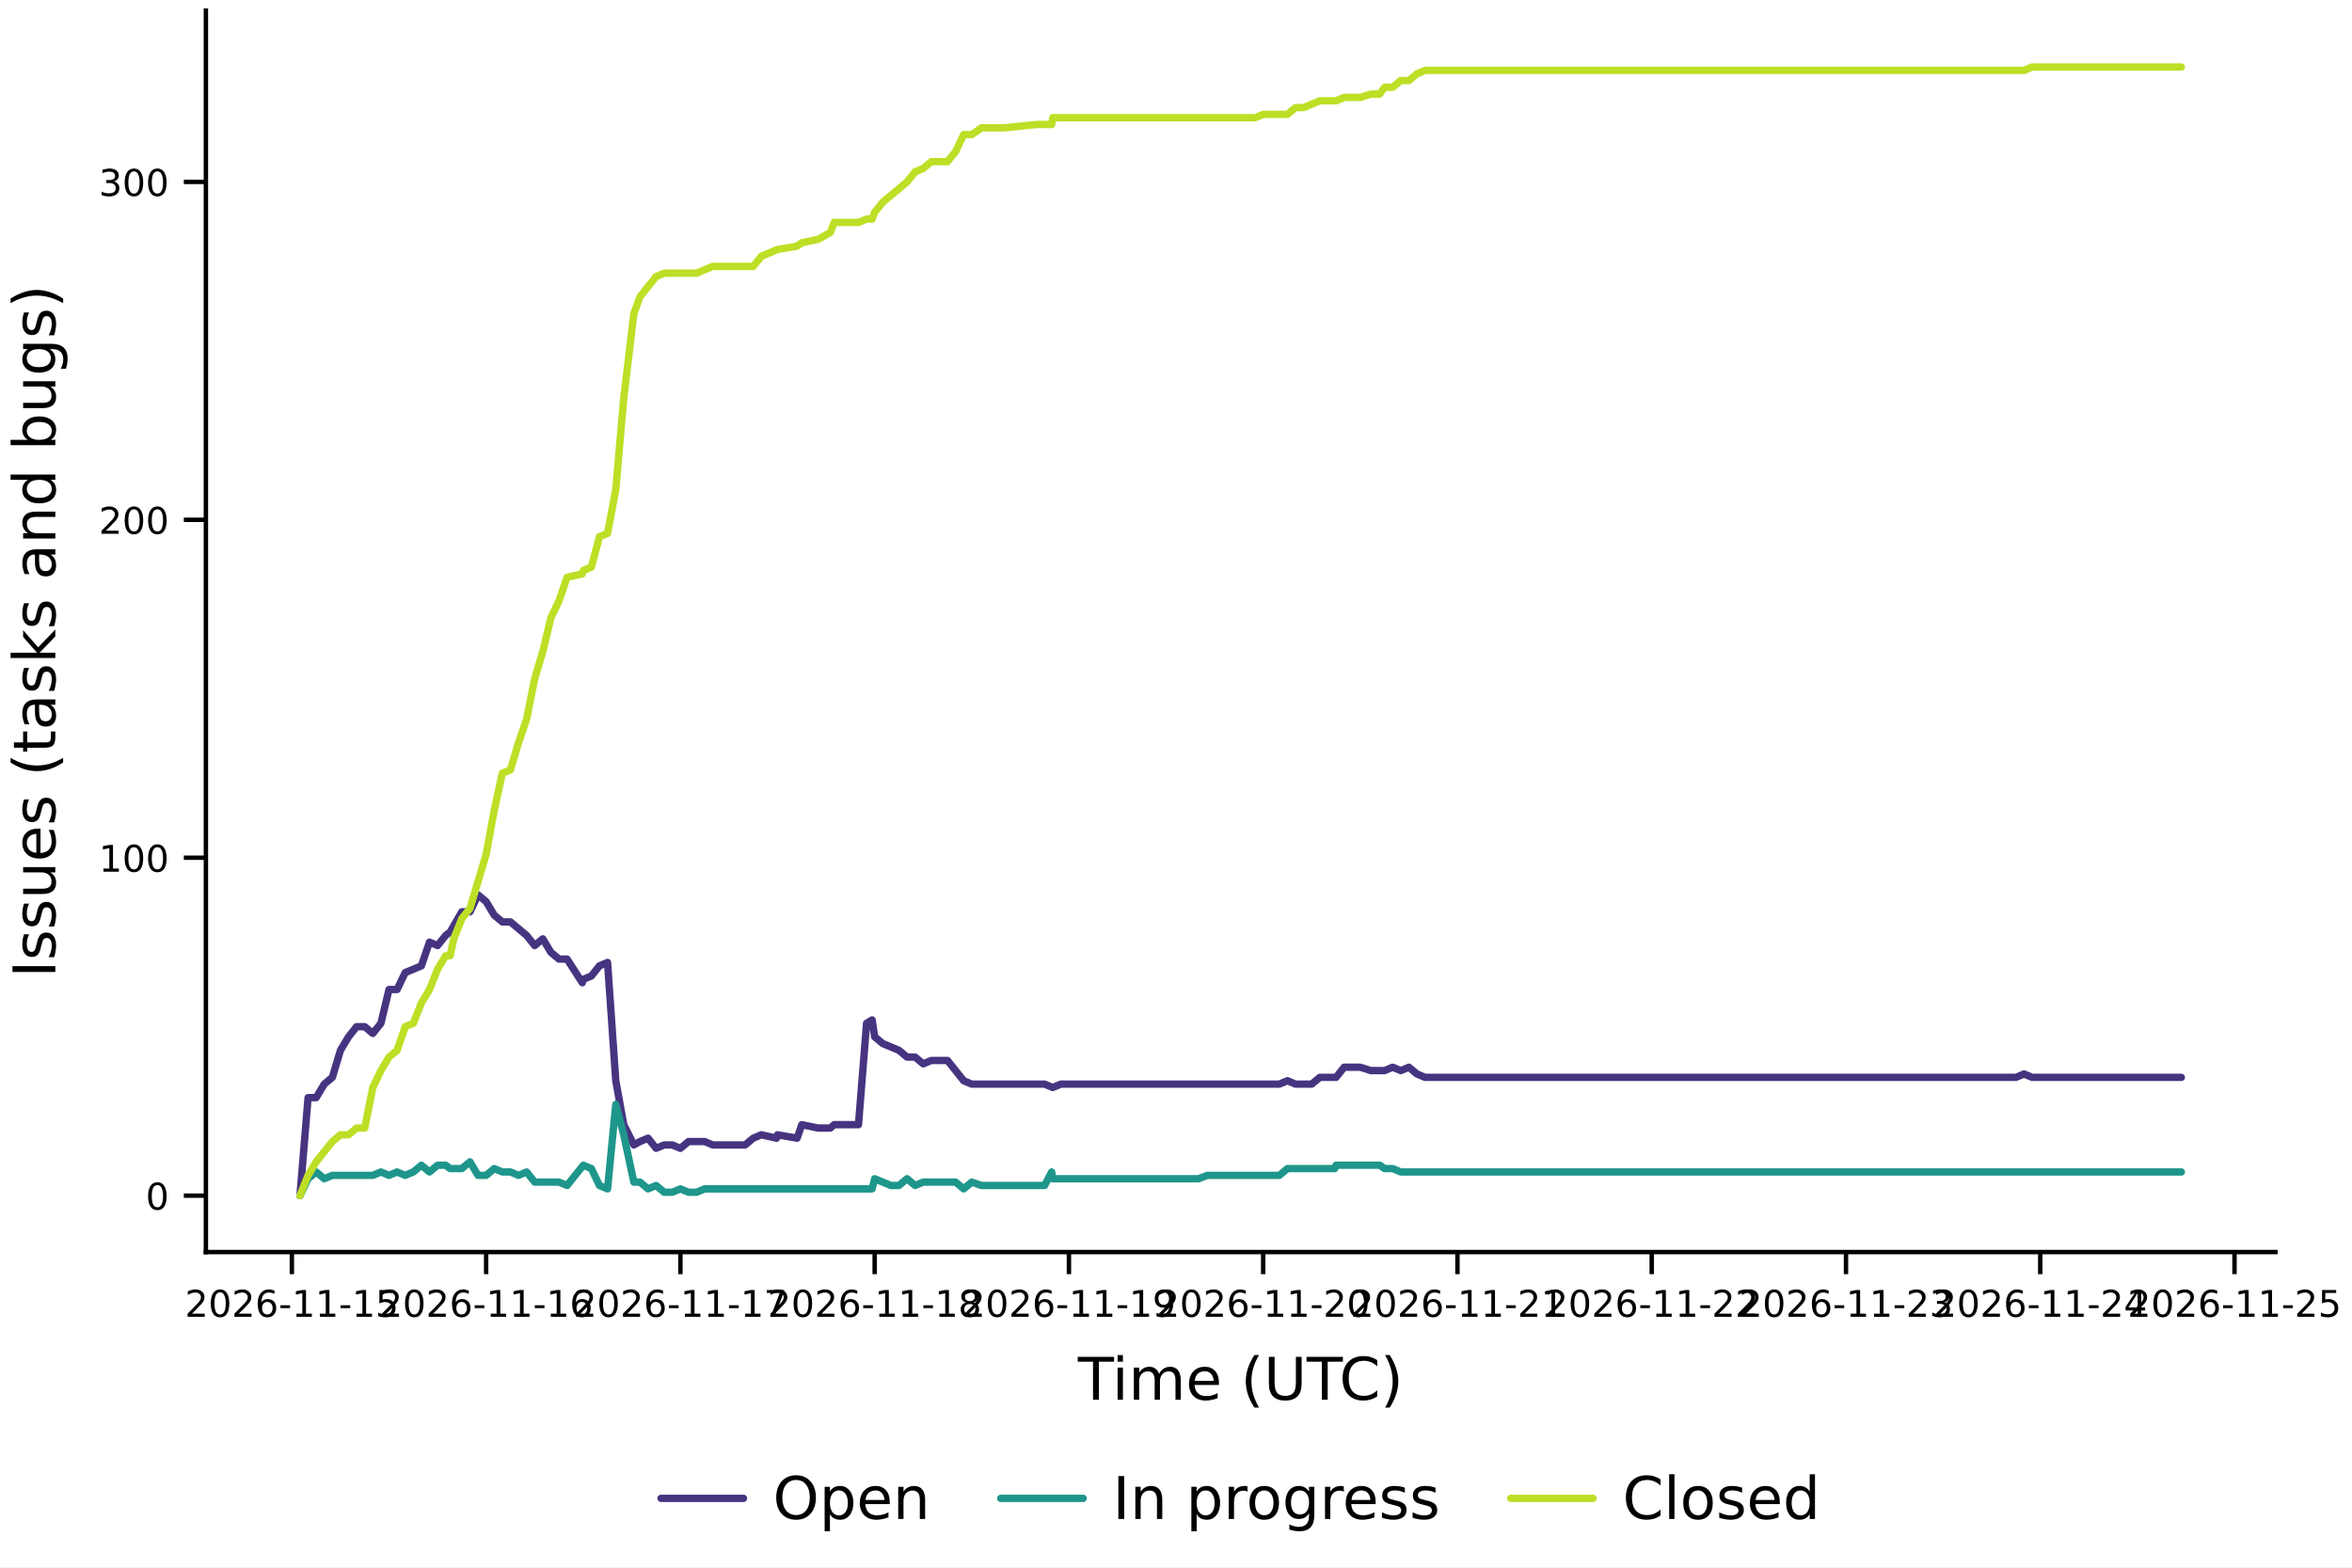
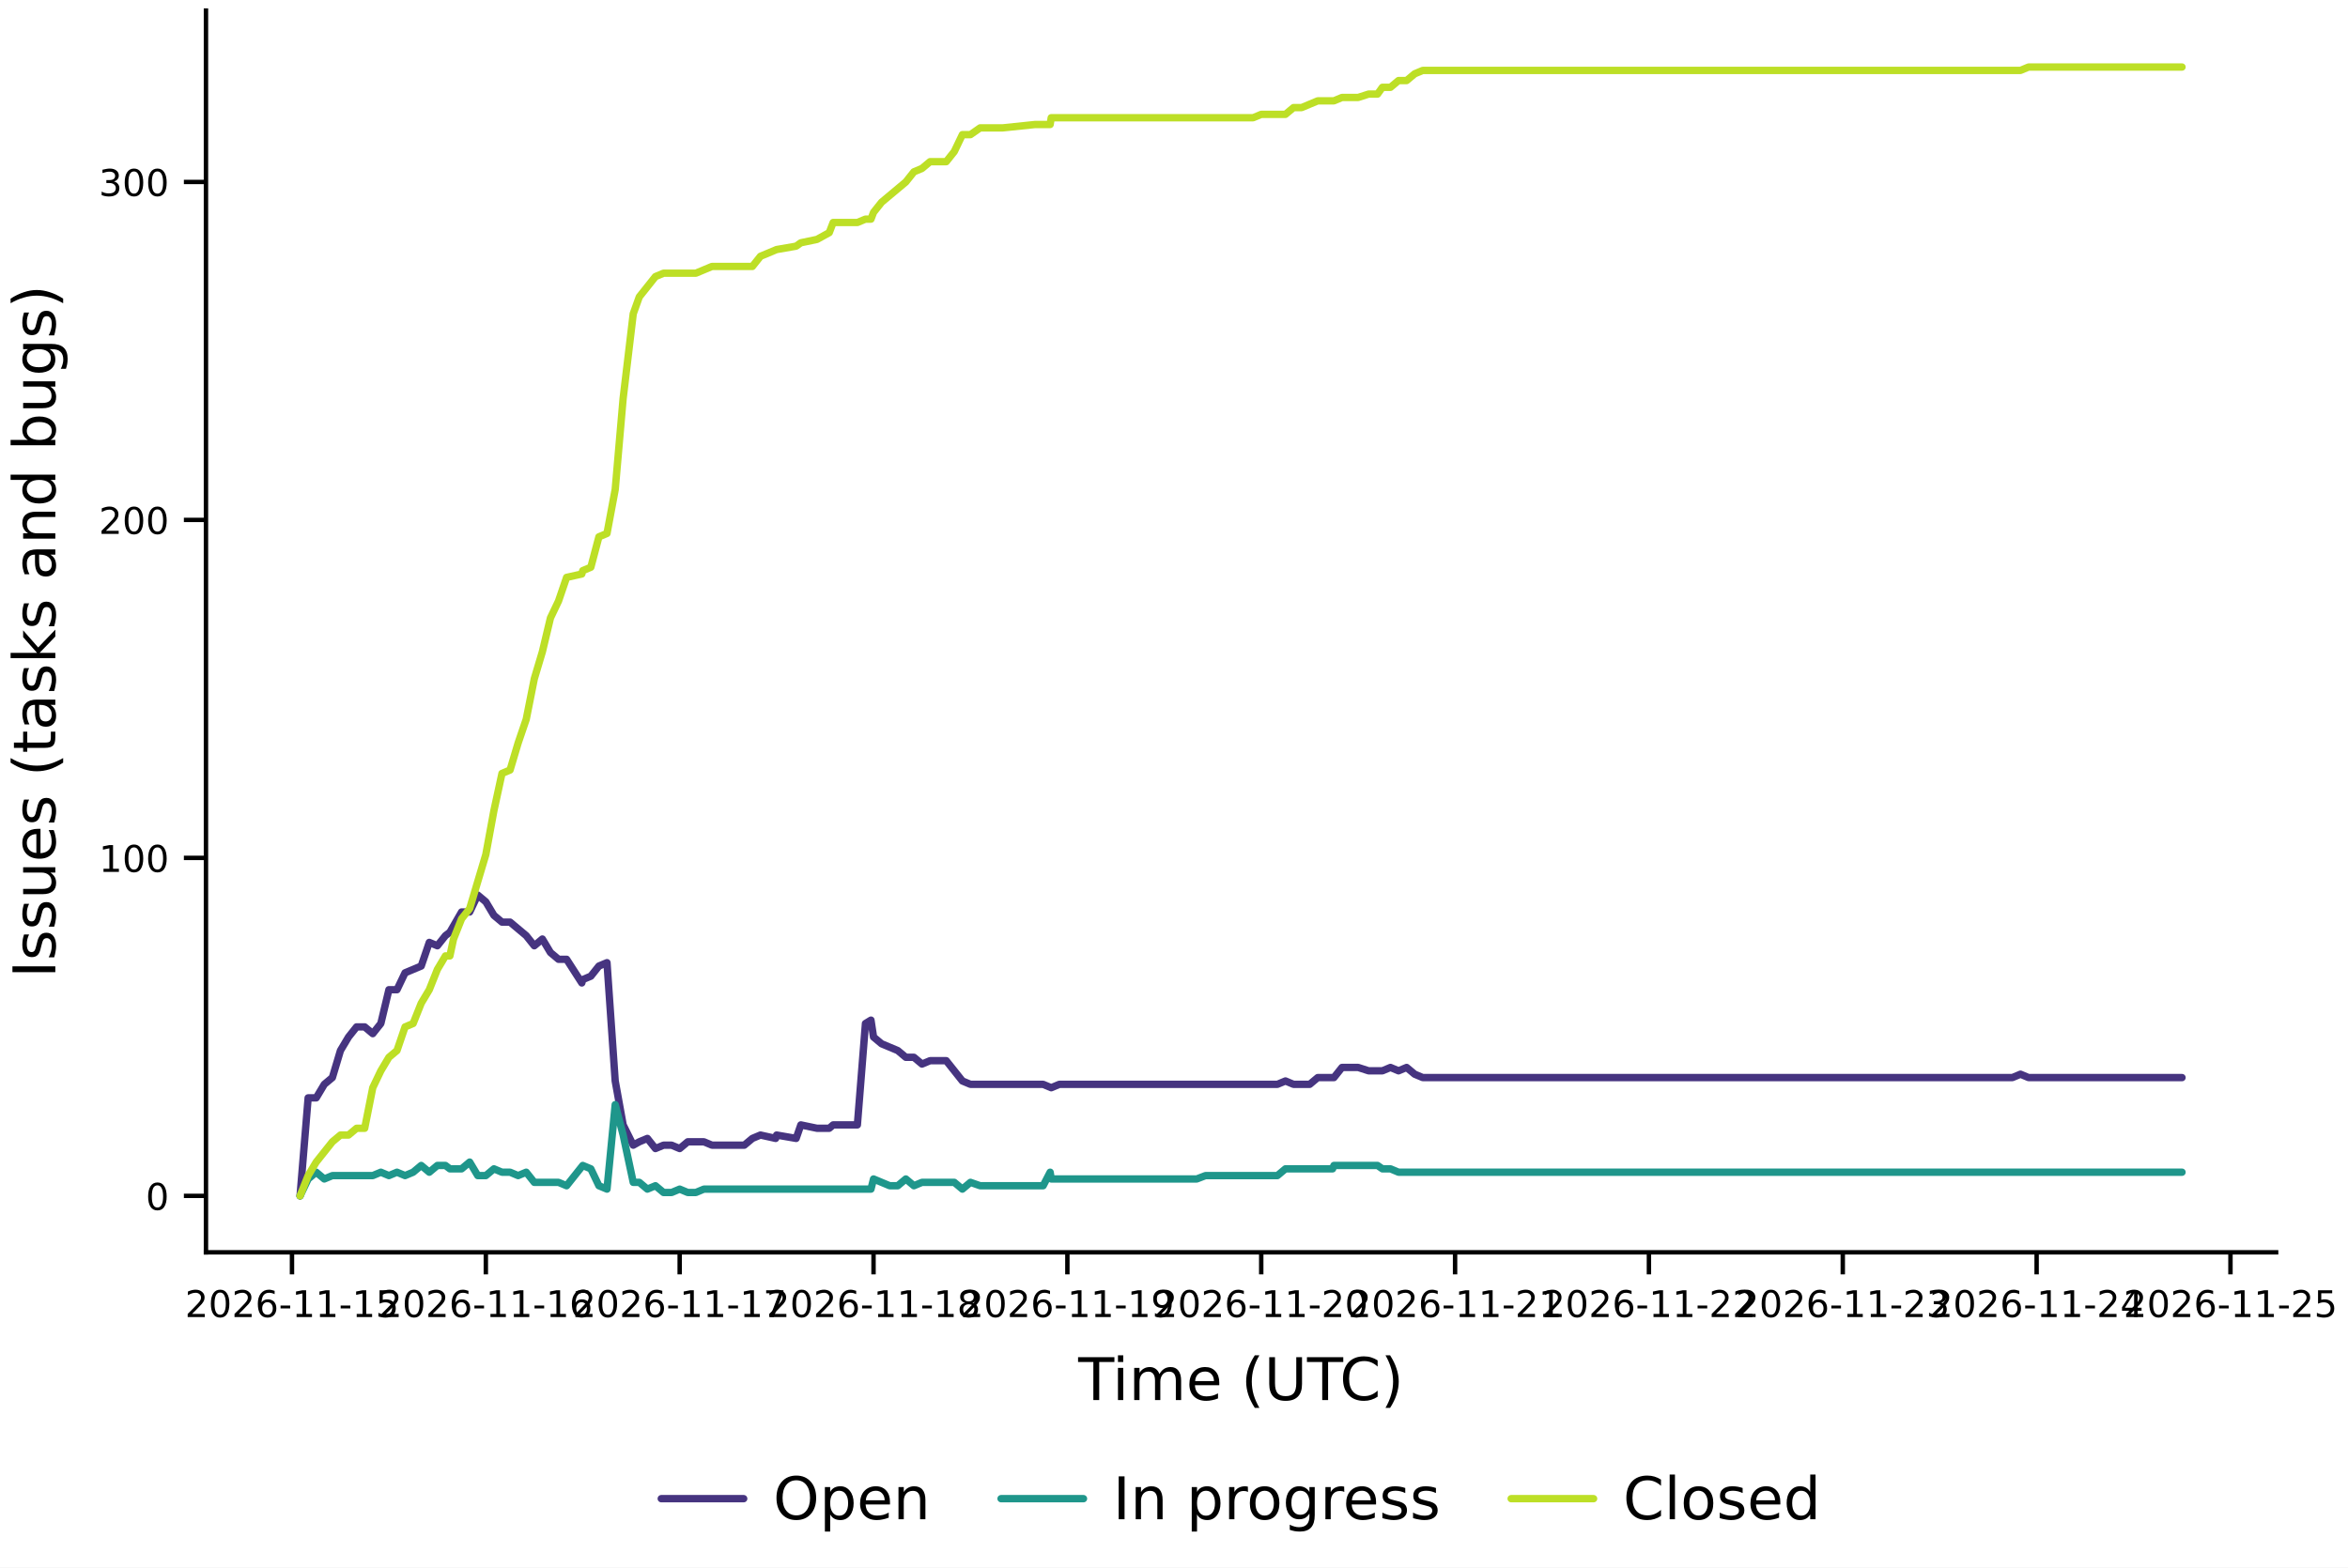
- <svg xmlns="http://www.w3.org/2000/svg" xmlns:xlink="http://www.w3.org/1999/xlink" width="319.664pt" height="213.046pt" viewBox="0 0 319.664 213.046" version="1.1">
+ <svg xmlns="http://www.w3.org/2000/svg" xmlns:xlink="http://www.w3.org/1999/xlink" width="319.024pt" height="213.046pt" viewBox="0 0 319.024 213.046" version="1.1">
  <defs>
    <style type="text/css">*{stroke-linejoin: round; stroke-linecap: butt}</style>
  </defs>
  <g id="figure_1">
    <g id="patch_1">
-       <path d="M 0 213.046  L 319.664 213.046  L 319.664 0  L 0 0  z " style="fill: #ffffff" />
+       <path d="M 0 213.046  L 319.024 213.046  L 319.024 0  L 0 0  z " style="fill: #ffffff" />
    </g>
    <g id="axes_1">
      <g id="patch_2">
        <path d="M 27.984 170.203  L 309.256 170.203  L 309.256 1.44  L 27.984 1.44  z " style="fill: #ffffff" />
      </g>
      <g id="matplotlib.axis_1">
        <g id="xtick_1">
          <g id="line2d_1">
            <defs>
-               <path id="m66237bf00c" d="M 0 0  L 0 3  " style="stroke: #000000; stroke-width: 0.6" />
+               <path id="m0bb7d80830" d="M 0 0  L 0 3  " style="stroke: #000000; stroke-width: 0.6" />
            </defs>
            <g>
-               <use xlink:href="#m66237bf00c" x="39.669" y="170.203" style="stroke: #000000; stroke-width: 0.6" />
+               <use xlink:href="#m0bb7d80830" x="39.672" y="170.203" style="stroke: #000000; stroke-width: 0.6" />
            </g>
          </g>
          <g id="text_1">
-             <text style="font-size: 5px; font-family: 'DejaVu Sans', sans-serif; text-anchor: middle" x="39.669" y="179.002" transform="rotate(-0 39.66933 179.0017)">2026-11-15</text>
+             <text style="font-size: 5px; font-family: 'DejaVu Sans', sans-serif; text-anchor: middle" x="39.672" y="179.002" transform="rotate(-0 39.67201 179.0017)">2026-11-15</text>
          </g>
        </g>
        <g id="xtick_2">
          <g id="line2d_2">
            <g>
-               <use xlink:href="#m66237bf00c" x="66.072" y="170.203" style="stroke: #000000; stroke-width: 0.6" />
+               <use xlink:href="#m0bb7d80830" x="66.01" y="170.203" style="stroke: #000000; stroke-width: 0.6" />
            </g>
          </g>
          <g id="text_2">
-             <text style="font-size: 5px; font-family: 'DejaVu Sans', sans-serif; text-anchor: middle" x="66.072" y="179.002" transform="rotate(-0 66.07188 179.0017)">2026-11-16</text>
+             <text style="font-size: 5px; font-family: 'DejaVu Sans', sans-serif; text-anchor: middle" x="66.01" y="179.002" transform="rotate(-0 66.01034 179.0017)">2026-11-16</text>
          </g>
        </g>
        <g id="xtick_3">
          <g id="line2d_3">
            <g>
-               <use xlink:href="#m66237bf00c" x="92.474" y="170.203" style="stroke: #000000; stroke-width: 0.6" />
+               <use xlink:href="#m0bb7d80830" x="92.349" y="170.203" style="stroke: #000000; stroke-width: 0.6" />
            </g>
          </g>
          <g id="text_3">
-             <text style="font-size: 5px; font-family: 'DejaVu Sans', sans-serif; text-anchor: middle" x="92.474" y="179.002" transform="rotate(-0 92.47442 179.0017)">2026-11-17</text>
+             <text style="font-size: 5px; font-family: 'DejaVu Sans', sans-serif; text-anchor: middle" x="92.349" y="179.002" transform="rotate(-0 92.34868 179.0017)">2026-11-17</text>
          </g>
        </g>
        <g id="xtick_4">
          <g id="line2d_4">
            <g>
-               <use xlink:href="#m66237bf00c" x="118.877" y="170.203" style="stroke: #000000; stroke-width: 0.6" />
+               <use xlink:href="#m0bb7d80830" x="118.687" y="170.203" style="stroke: #000000; stroke-width: 0.6" />
            </g>
          </g>
          <g id="text_4">
-             <text style="font-size: 5px; font-family: 'DejaVu Sans', sans-serif; text-anchor: middle" x="118.877" y="179.002" transform="rotate(-0 118.877 179.0017)">2026-11-18</text>
+             <text style="font-size: 5px; font-family: 'DejaVu Sans', sans-serif; text-anchor: middle" x="118.687" y="179.002" transform="rotate(-0 118.687 179.0017)">2026-11-18</text>
          </g>
        </g>
        <g id="xtick_5">
          <g id="line2d_5">
            <g>
-               <use xlink:href="#m66237bf00c" x="145.28" y="170.203" style="stroke: #000000; stroke-width: 0.6" />
+               <use xlink:href="#m0bb7d80830" x="145.025" y="170.203" style="stroke: #000000; stroke-width: 0.6" />
            </g>
          </g>
          <g id="text_5">
-             <text style="font-size: 5px; font-family: 'DejaVu Sans', sans-serif; text-anchor: middle" x="145.28" y="179.002" transform="rotate(-0 145.2795 179.0017)">2026-11-19</text>
+             <text style="font-size: 5px; font-family: 'DejaVu Sans', sans-serif; text-anchor: middle" x="145.025" y="179.002" transform="rotate(-0 145.0253 179.0017)">2026-11-19</text>
          </g>
        </g>
        <g id="xtick_6">
          <g id="line2d_6">
            <g>
-               <use xlink:href="#m66237bf00c" x="171.682" y="170.203" style="stroke: #000000; stroke-width: 0.6" />
+               <use xlink:href="#m0bb7d80830" x="171.364" y="170.203" style="stroke: #000000; stroke-width: 0.6" />
            </g>
          </g>
          <g id="text_6">
-             <text style="font-size: 5px; font-family: 'DejaVu Sans', sans-serif; text-anchor: middle" x="171.682" y="179.002" transform="rotate(-0 171.6821 179.0017)">2026-11-20</text>
+             <text style="font-size: 5px; font-family: 'DejaVu Sans', sans-serif; text-anchor: middle" x="171.364" y="179.002" transform="rotate(-0 171.3637 179.0017)">2026-11-20</text>
          </g>
        </g>
        <g id="xtick_7">
          <g id="line2d_7">
            <g>
-               <use xlink:href="#m66237bf00c" x="198.085" y="170.203" style="stroke: #000000; stroke-width: 0.6" />
+               <use xlink:href="#m0bb7d80830" x="197.702" y="170.203" style="stroke: #000000; stroke-width: 0.6" />
            </g>
          </g>
          <g id="text_7">
-             <text style="font-size: 5px; font-family: 'DejaVu Sans', sans-serif; text-anchor: middle" x="198.085" y="179.002" transform="rotate(-0 198.0846 179.0017)">2026-11-21</text>
+             <text style="font-size: 5px; font-family: 'DejaVu Sans', sans-serif; text-anchor: middle" x="197.702" y="179.002" transform="rotate(-0 197.702 179.0017)">2026-11-21</text>
          </g>
        </g>
        <g id="xtick_8">
          <g id="line2d_8">
            <g>
-               <use xlink:href="#m66237bf00c" x="224.487" y="170.203" style="stroke: #000000; stroke-width: 0.6" />
+               <use xlink:href="#m0bb7d80830" x="224.04" y="170.203" style="stroke: #000000; stroke-width: 0.6" />
            </g>
          </g>
          <g id="text_8">
-             <text style="font-size: 5px; font-family: 'DejaVu Sans', sans-serif; text-anchor: middle" x="224.487" y="179.002" transform="rotate(-0 224.4871 179.0017)">2026-11-22</text>
+             <text style="font-size: 5px; font-family: 'DejaVu Sans', sans-serif; text-anchor: middle" x="224.04" y="179.002" transform="rotate(-0 224.0403 179.0017)">2026-11-22</text>
          </g>
        </g>
        <g id="xtick_9">
          <g id="line2d_9">
            <g>
-               <use xlink:href="#m66237bf00c" x="250.89" y="170.203" style="stroke: #000000; stroke-width: 0.6" />
+               <use xlink:href="#m0bb7d80830" x="250.379" y="170.203" style="stroke: #000000; stroke-width: 0.6" />
            </g>
          </g>
          <g id="text_9">
-             <text style="font-size: 5px; font-family: 'DejaVu Sans', sans-serif; text-anchor: middle" x="250.89" y="179.002" transform="rotate(-0 250.8897 179.0017)">2026-11-23</text>
+             <text style="font-size: 5px; font-family: 'DejaVu Sans', sans-serif; text-anchor: middle" x="250.379" y="179.002" transform="rotate(-0 250.3787 179.0017)">2026-11-23</text>
          </g>
        </g>
        <g id="xtick_10">
          <g id="line2d_10">
            <g>
-               <use xlink:href="#m66237bf00c" x="277.292" y="170.203" style="stroke: #000000; stroke-width: 0.6" />
+               <use xlink:href="#m0bb7d80830" x="276.717" y="170.203" style="stroke: #000000; stroke-width: 0.6" />
            </g>
          </g>
          <g id="text_10">
-             <text style="font-size: 5px; font-family: 'DejaVu Sans', sans-serif; text-anchor: middle" x="277.292" y="179.002" transform="rotate(-0 277.2922 179.0017)">2026-11-24</text>
+             <text style="font-size: 5px; font-family: 'DejaVu Sans', sans-serif; text-anchor: middle" x="276.717" y="179.002" transform="rotate(-0 276.717 179.0017)">2026-11-24</text>
          </g>
        </g>
        <g id="xtick_11">
          <g id="line2d_11">
            <g>
-               <use xlink:href="#m66237bf00c" x="303.695" y="170.203" style="stroke: #000000; stroke-width: 0.6" />
+               <use xlink:href="#m0bb7d80830" x="303.055" y="170.203" style="stroke: #000000; stroke-width: 0.6" />
            </g>
          </g>
          <g id="text_11">
-             <text style="font-size: 5px; font-family: 'DejaVu Sans', sans-serif; text-anchor: middle" x="303.695" y="179.002" transform="rotate(-0 303.6948 179.0017)">2026-11-25</text>
+             <text style="font-size: 5px; font-family: 'DejaVu Sans', sans-serif; text-anchor: middle" x="303.055" y="179.002" transform="rotate(-0 303.0553 179.0017)">2026-11-25</text>
          </g>
        </g>
        <g id="text_12">
          <text style="font-size: 8px; font-family: 'DejaVu Sans', sans-serif; text-anchor: middle" x="168.62" y="190.282" transform="rotate(-0 168.6201 190.2816)">Time (UTC)</text>
        </g>
      </g>
      <g id="matplotlib.axis_2">
        <g id="ytick_1">
          <g id="line2d_12">
            <defs>
-               <path id="me29e5a3a50" d="M 0 0  L -3 0  " style="stroke: #000000; stroke-width: 0.6" />
+               <path id="m32348c4b98" d="M 0 0  L -3 0  " style="stroke: #000000; stroke-width: 0.6" />
            </defs>
            <g>
-               <use xlink:href="#me29e5a3a50" x="27.984" y="162.532" style="stroke: #000000; stroke-width: 0.6" />
+               <use xlink:href="#m32348c4b98" x="27.984" y="162.532" style="stroke: #000000; stroke-width: 0.6" />
            </g>
          </g>
          <g id="text_13">
            <text style="font-size: 5px; font-family: 'DejaVu Sans', sans-serif; text-anchor: end" x="22.984" y="164.431" transform="rotate(-0 22.98438 164.4312)">0</text>
          </g>
        </g>
        <g id="ytick_2">
          <g id="line2d_13">
            <g>
-               <use xlink:href="#me29e5a3a50" x="27.984" y="116.597" style="stroke: #000000; stroke-width: 0.6" />
+               <use xlink:href="#m32348c4b98" x="27.984" y="116.597" style="stroke: #000000; stroke-width: 0.6" />
            </g>
          </g>
          <g id="text_14">
            <text style="font-size: 5px; font-family: 'DejaVu Sans', sans-serif; text-anchor: end" x="22.984" y="118.497" transform="rotate(-0 22.98438 118.4969)">100</text>
          </g>
        </g>
        <g id="ytick_3">
          <g id="line2d_14">
            <g>
-               <use xlink:href="#me29e5a3a50" x="27.984" y="70.663" style="stroke: #000000; stroke-width: 0.6" />
+               <use xlink:href="#m32348c4b98" x="27.984" y="70.663" style="stroke: #000000; stroke-width: 0.6" />
            </g>
          </g>
          <g id="text_15">
            <text style="font-size: 5px; font-family: 'DejaVu Sans', sans-serif; text-anchor: end" x="22.984" y="72.563" transform="rotate(-0 22.98438 72.56251)">200</text>
          </g>
        </g>
        <g id="ytick_4">
          <g id="line2d_15">
            <g>
-               <use xlink:href="#me29e5a3a50" x="27.984" y="24.729" style="stroke: #000000; stroke-width: 0.6" />
+               <use xlink:href="#m32348c4b98" x="27.984" y="24.729" style="stroke: #000000; stroke-width: 0.6" />
            </g>
          </g>
          <g id="text_16">
            <text style="font-size: 5px; font-family: 'DejaVu Sans', sans-serif; text-anchor: end" x="22.984" y="26.628" transform="rotate(-0 22.98438 26.62814)">300</text>
          </g>
        </g>
        <g id="text_17">
          <text style="font-size: 8px; font-family: 'DejaVu Sans', sans-serif; text-anchor: middle" x="7.519" y="85.821" transform="rotate(-90 7.51875 85.82143)">Issues (tasks and bugs)</text>
        </g>
      </g>
      <g id="line2d_16">
-         <path d="M 40.769 162.532  L 41.87 149.211  L 42.97 149.211  L 44.07 147.373  L 45.17 146.455  L 46.27 142.78  L 47.37 140.943  L 48.47 139.565  L 49.57 139.565  L 50.67 140.483  L 51.771 139.105  L 52.871 134.512  L 53.971 134.512  L 55.071 132.215  L 57.271 131.296  L 58.371 128.081  L 59.471 128.54  L 60.571 127.162  L 61.176 126.703  L 62.772 123.947  L 63.872 123.947  L 64.972 121.65  L 66.072 122.569  L 67.172 124.406  L 68.272 125.325  L 69.372 125.325  L 71.572 127.162  L 72.673 128.54  L 73.773 127.622  L 74.873 129.459  L 75.973 130.378  L 77.073 130.378  L 79.145 133.593  L 79.273 133.134  L 80.373 132.674  L 81.473 131.296  L 82.573 130.837  L 83.692 146.914  L 84.774 152.886  L 86.149 155.642  L 86.974 155.182  L 88.074 154.723  L 89.174 156.101  L 90.274 155.642  L 91.374 155.642  L 92.474 156.101  L 93.575 155.182  L 95.775 155.182  L 96.875 155.642  L 101.275 155.642  L 102.375 154.723  L 103.475 154.264  L 105.547 154.723  L 105.676 154.264  L 108.334 154.723  L 108.976 152.886  L 111.176 153.345  L 112.845 153.345  L 113.376 152.886  L 116.677 152.886  L 117.777 139.105  L 118.529 138.646  L 118.877 140.943  L 119.977 141.861  L 122.177 142.78  L 123.277 143.699  L 124.377 143.699  L 125.478 144.617  L 126.578 144.158  L 128.778 144.158  L 130.978 146.914  L 132.078 147.373  L 141.979 147.373  L 143.079 147.833  L 144.179 147.373  L 173.882 147.373  L 174.982 146.914  L 176.082 147.373  L 178.283 147.373  L 179.383 146.455  L 181.583 146.455  L 182.683 145.077  L 184.883 145.077  L 186.313 145.536  L 188.184 145.536  L 189.284 145.077  L 190.384 145.536  L 191.484 145.077  L 192.584 145.995  L 193.684 146.455  L 273.992 146.455  L 275.092 145.995  L 276.192 146.455  L 296.471 146.455  L 296.471 146.455  " clip-path="url(#p30fad329ee)" style="fill: none; stroke: #463480; stroke-linecap: round" />
+         <path d="M 40.769 162.532  L 41.867 149.211  L 42.964 149.211  L 44.062 147.373  L 45.159 146.455  L 46.257 142.78  L 47.354 140.943  L 48.451 139.565  L 49.549 139.565  L 50.646 140.483  L 51.744 139.105  L 52.841 134.512  L 53.939 134.512  L 55.036 132.215  L 57.231 131.296  L 58.328 128.081  L 59.426 128.54  L 60.523 127.162  L 61.127 126.703  L 62.718 123.947  L 63.815 123.947  L 64.913 121.65  L 66.01 122.569  L 67.108 124.406  L 68.205 125.325  L 69.303 125.325  L 71.497 127.162  L 72.595 128.54  L 73.692 127.622  L 74.79 129.459  L 75.887 130.378  L 76.985 130.378  L 79.051 133.593  L 79.18 133.134  L 80.277 132.674  L 81.374 131.296  L 82.472 130.837  L 83.588 146.914  L 84.667 152.886  L 86.038 155.642  L 86.862 155.182  L 87.959 154.723  L 89.056 156.101  L 90.154 155.642  L 91.251 155.642  L 92.349 156.101  L 93.446 155.182  L 95.641 155.182  L 96.738 155.642  L 101.128 155.642  L 102.226 154.723  L 103.323 154.264  L 105.39 154.723  L 105.518 154.264  L 108.17 154.723  L 108.81 152.886  L 111.005 153.345  L 112.669 153.345  L 113.2 152.886  L 116.492 152.886  L 117.59 139.105  L 118.339 138.646  L 118.687 140.943  L 119.784 141.861  L 121.979 142.78  L 123.077 143.699  L 124.174 143.699  L 125.272 144.617  L 126.369 144.158  L 128.564 144.158  L 130.759 146.914  L 131.856 147.373  L 141.733 147.373  L 142.83 147.833  L 143.928 147.373  L 173.559 147.373  L 174.656 146.914  L 175.753 147.373  L 177.948 147.373  L 179.046 146.455  L 181.241 146.455  L 182.338 145.077  L 184.533 145.077  L 185.959 145.536  L 187.825 145.536  L 188.923 145.077  L 190.02 145.536  L 191.117 145.077  L 192.215 145.995  L 193.312 146.455  L 273.425 146.455  L 274.522 145.995  L 275.62 146.455  L 296.471 146.455  L 296.471 146.455  " clip-path="url(#pc99e7d67da)" style="fill: none; stroke: #463480; stroke-linecap: round" />
      </g>
      <g id="line2d_17">
-         <path d="M 40.769 162.532  L 41.87 160.235  L 42.97 159.316  L 44.07 160.235  L 45.17 159.776  L 50.67 159.776  L 51.771 159.316  L 52.871 159.776  L 53.971 159.316  L 55.071 159.776  L 56.171 159.316  L 57.271 158.398  L 58.371 159.316  L 59.471 158.398  L 60.571 158.398  L 61.176 158.857  L 62.772 158.857  L 63.872 157.938  L 64.972 159.776  L 66.072 159.776  L 67.172 158.857  L 68.272 159.316  L 69.372 159.316  L 70.472 159.776  L 71.572 159.316  L 72.673 160.694  L 75.973 160.694  L 77.073 161.154  L 79.273 158.398  L 80.373 158.857  L 81.473 161.154  L 82.573 161.613  L 83.692 150.13  L 84.774 154.264  L 86.149 160.694  L 86.974 160.694  L 88.074 161.613  L 89.174 161.154  L 90.274 162.072  L 91.374 162.072  L 92.474 161.613  L 93.575 162.072  L 94.675 162.072  L 95.775 161.613  L 118.529 161.613  L 118.877 160.235  L 121.077 161.154  L 122.177 161.154  L 123.277 160.235  L 124.377 161.154  L 125.478 160.694  L 129.878 160.694  L 130.978 161.613  L 132.078 160.694  L 133.398 161.154  L 141.979 161.154  L 142.933 159.316  L 143.079 160.235  L 162.9 160.235  L 164.091 159.776  L 173.882 159.776  L 174.982 158.857  L 181.4 158.857  L 181.583 158.398  L 187.524 158.398  L 188.184 158.857  L 189.284 158.857  L 190.384 159.316  L 296.471 159.316  L 296.471 159.316  " clip-path="url(#p30fad329ee)" style="fill: none; stroke: #1f968b; stroke-linecap: round" />
+         <path d="M 40.769 162.532  L 41.867 160.235  L 42.964 159.316  L 44.062 160.235  L 45.159 159.776  L 50.646 159.776  L 51.744 159.316  L 52.841 159.776  L 53.939 159.316  L 55.036 159.776  L 56.133 159.316  L 57.231 158.398  L 58.328 159.316  L 59.426 158.398  L 60.523 158.398  L 61.127 158.857  L 62.718 158.857  L 63.815 157.938  L 64.913 159.776  L 66.01 159.776  L 67.108 158.857  L 68.205 159.316  L 69.303 159.316  L 70.4 159.776  L 71.497 159.316  L 72.595 160.694  L 75.887 160.694  L 76.985 161.154  L 79.18 158.398  L 80.277 158.857  L 81.374 161.154  L 82.472 161.613  L 83.588 150.13  L 84.667 154.264  L 86.038 160.694  L 86.862 160.694  L 87.959 161.613  L 89.056 161.154  L 90.154 162.072  L 91.251 162.072  L 92.349 161.613  L 93.446 162.072  L 94.544 162.072  L 95.641 161.613  L 118.339 161.613  L 118.687 160.235  L 120.882 161.154  L 121.979 161.154  L 123.077 160.235  L 124.174 161.154  L 125.272 160.694  L 129.661 160.694  L 130.759 161.613  L 131.856 160.694  L 133.173 161.154  L 141.733 161.154  L 142.684 159.316  L 142.83 160.235  L 162.603 160.235  L 163.791 159.776  L 173.559 159.776  L 174.656 158.857  L 181.058 158.857  L 181.241 158.398  L 187.167 158.398  L 187.825 158.857  L 188.923 158.857  L 190.02 159.316  L 296.471 159.316  L 296.471 159.316  " clip-path="url(#pc99e7d67da)" style="fill: none; stroke: #1f968b; stroke-linecap: round" />
      </g>
      <g id="line2d_18">
-         <path d="M 40.769 162.532  L 41.87 159.776  L 42.97 157.938  L 45.17 155.182  L 46.27 154.264  L 47.37 154.264  L 48.47 153.345  L 49.57 153.345  L 50.67 147.833  L 51.771 145.536  L 52.871 143.699  L 53.971 142.78  L 55.071 139.565  L 56.171 139.105  L 57.271 136.349  L 58.371 134.512  L 59.471 131.756  L 60.571 129.918  L 61.176 129.918  L 61.671 127.622  L 62.772 124.866  L 63.872 123.488  L 66.072 116.138  L 67.172 110.167  L 68.272 105.114  L 69.372 104.655  L 70.472 100.98  L 71.572 97.764  L 72.673 92.252  L 73.773 88.577  L 74.873 83.984  L 75.973 81.687  L 77.073 78.472  L 79.145 78.013  L 79.273 77.553  L 80.373 77.094  L 81.473 72.96  L 82.573 72.5  L 83.692 66.529  L 84.774 54.127  L 86.149 42.643  L 86.974 40.346  L 89.174 37.59  L 90.274 37.131  L 94.675 37.131  L 96.875 36.212  L 102.375 36.212  L 103.475 34.834  L 105.676 33.916  L 108.334 33.456  L 108.976 32.997  L 111.176 32.538  L 112.845 31.619  L 113.376 30.241  L 116.677 30.241  L 117.777 29.782  L 118.529 29.782  L 118.877 28.863  L 119.977 27.485  L 123.277 24.729  L 124.377 23.351  L 125.478 22.891  L 126.578 21.973  L 128.778 21.973  L 129.878 20.595  L 130.978 18.298  L 132.078 18.298  L 133.398 17.379  L 136.479 17.379  L 140.879 16.92  L 142.933 16.92  L 143.079 16.001  L 170.582 16.001  L 171.682 15.542  L 174.982 15.542  L 176.082 14.623  L 177.183 14.623  L 179.383 13.704  L 181.583 13.704  L 182.683 13.245  L 184.883 13.245  L 186.313 12.786  L 187.524 12.786  L 188.184 11.867  L 189.284 11.867  L 190.384 10.948  L 191.484 10.948  L 192.584 10.03  L 193.684 9.57  L 275.092 9.57  L 276.192 9.111  L 296.471 9.111  L 296.471 9.111  " clip-path="url(#p30fad329ee)" style="fill: none; stroke: #bddf26; stroke-linecap: round" />
+         <path d="M 40.769 162.532  L 41.867 159.776  L 42.964 157.938  L 45.159 155.182  L 46.257 154.264  L 47.354 154.264  L 48.451 153.345  L 49.549 153.345  L 50.646 147.833  L 51.744 145.536  L 52.841 143.699  L 53.939 142.78  L 55.036 139.565  L 56.133 139.105  L 57.231 136.349  L 58.328 134.512  L 59.426 131.756  L 60.523 129.918  L 61.127 129.918  L 61.621 127.622  L 62.718 124.866  L 63.815 123.488  L 66.01 116.138  L 67.108 110.167  L 68.205 105.114  L 69.303 104.655  L 70.4 100.98  L 71.497 97.764  L 72.595 92.252  L 73.692 88.577  L 74.79 83.984  L 75.887 81.687  L 76.985 78.472  L 79.051 78.013  L 79.18 77.553  L 80.277 77.094  L 81.374 72.96  L 82.472 72.5  L 83.588 66.529  L 84.667 54.127  L 86.038 42.643  L 86.862 40.346  L 89.056 37.59  L 90.154 37.131  L 94.544 37.131  L 96.738 36.212  L 102.226 36.212  L 103.323 34.834  L 105.518 33.916  L 108.17 33.456  L 108.81 32.997  L 111.005 32.538  L 112.669 31.619  L 113.2 30.241  L 116.492 30.241  L 117.59 29.782  L 118.339 29.782  L 118.687 28.863  L 119.784 27.485  L 123.077 24.729  L 124.174 23.351  L 125.272 22.891  L 126.369 21.973  L 128.564 21.973  L 129.661 20.595  L 130.759 18.298  L 131.856 18.298  L 133.173 17.379  L 136.246 17.379  L 140.636 16.92  L 142.684 16.92  L 142.83 16.001  L 170.266 16.001  L 171.364 15.542  L 174.656 15.542  L 175.753 14.623  L 176.851 14.623  L 179.046 13.704  L 181.241 13.704  L 182.338 13.245  L 184.533 13.245  L 185.959 12.786  L 187.167 12.786  L 187.825 11.867  L 188.923 11.867  L 190.02 10.948  L 191.117 10.948  L 192.215 10.03  L 193.312 9.57  L 274.522 9.57  L 275.62 9.111  L 296.471 9.111  L 296.471 9.111  " clip-path="url(#pc99e7d67da)" style="fill: none; stroke: #bddf26; stroke-linecap: round" />
      </g>
      <g id="patch_3">
        <path d="M 27.984 170.203  L 27.984 1.44  " style="fill: none; stroke: #000000; stroke-width: 0.6; stroke-linejoin: miter; stroke-linecap: square" />
      </g>
      <g id="patch_4">
        <path d="M 27.984 170.203  L 309.256 170.203  " style="fill: none; stroke: #000000; stroke-width: 0.6; stroke-linejoin: miter; stroke-linecap: square" />
      </g>
      <g id="legend_1">
        <g id="line2d_19">
          <path d="M 89.846 203.684  L 95.446 203.684  L 101.046 203.684  " style="fill: none; stroke: #463480; stroke-linecap: round" />
        </g>
        <g id="text_18">
          <text style="font-size: 8px; font-family: 'DejaVu Sans', sans-serif; text-anchor: start" x="105.046" y="206.484" transform="rotate(-0 105.0457 206.4837)">Open</text>
        </g>
        <g id="line2d_20">
          <path d="M 136.014 203.684  L 141.614 203.684  L 147.214 203.684  " style="fill: none; stroke: #1f968b; stroke-linecap: round" />
        </g>
        <g id="text_19">
          <text style="font-size: 8px; font-family: 'DejaVu Sans', sans-serif; text-anchor: start" x="151.214" y="206.484" transform="rotate(-0 151.2145 206.4837)">In progress</text>
        </g>
        <g id="line2d_21">
          <path d="M 205.322 203.684  L 210.922 203.684  L 216.522 203.684  " style="fill: none; stroke: #bddf26; stroke-linecap: round" />
        </g>
        <g id="text_20">
          <text style="font-size: 8px; font-family: 'DejaVu Sans', sans-serif; text-anchor: start" x="220.522" y="206.484" transform="rotate(-0 220.522 206.4837)">Closed</text>
        </g>
      </g>
    </g>
  </g>
  <defs>
-     <clipPath id="p30fad329ee">
+     <clipPath id="pc99e7d67da">
      <rect x="27.984" y="1.44" width="281.271" height="168.763" />
    </clipPath>
  </defs>
</svg>
